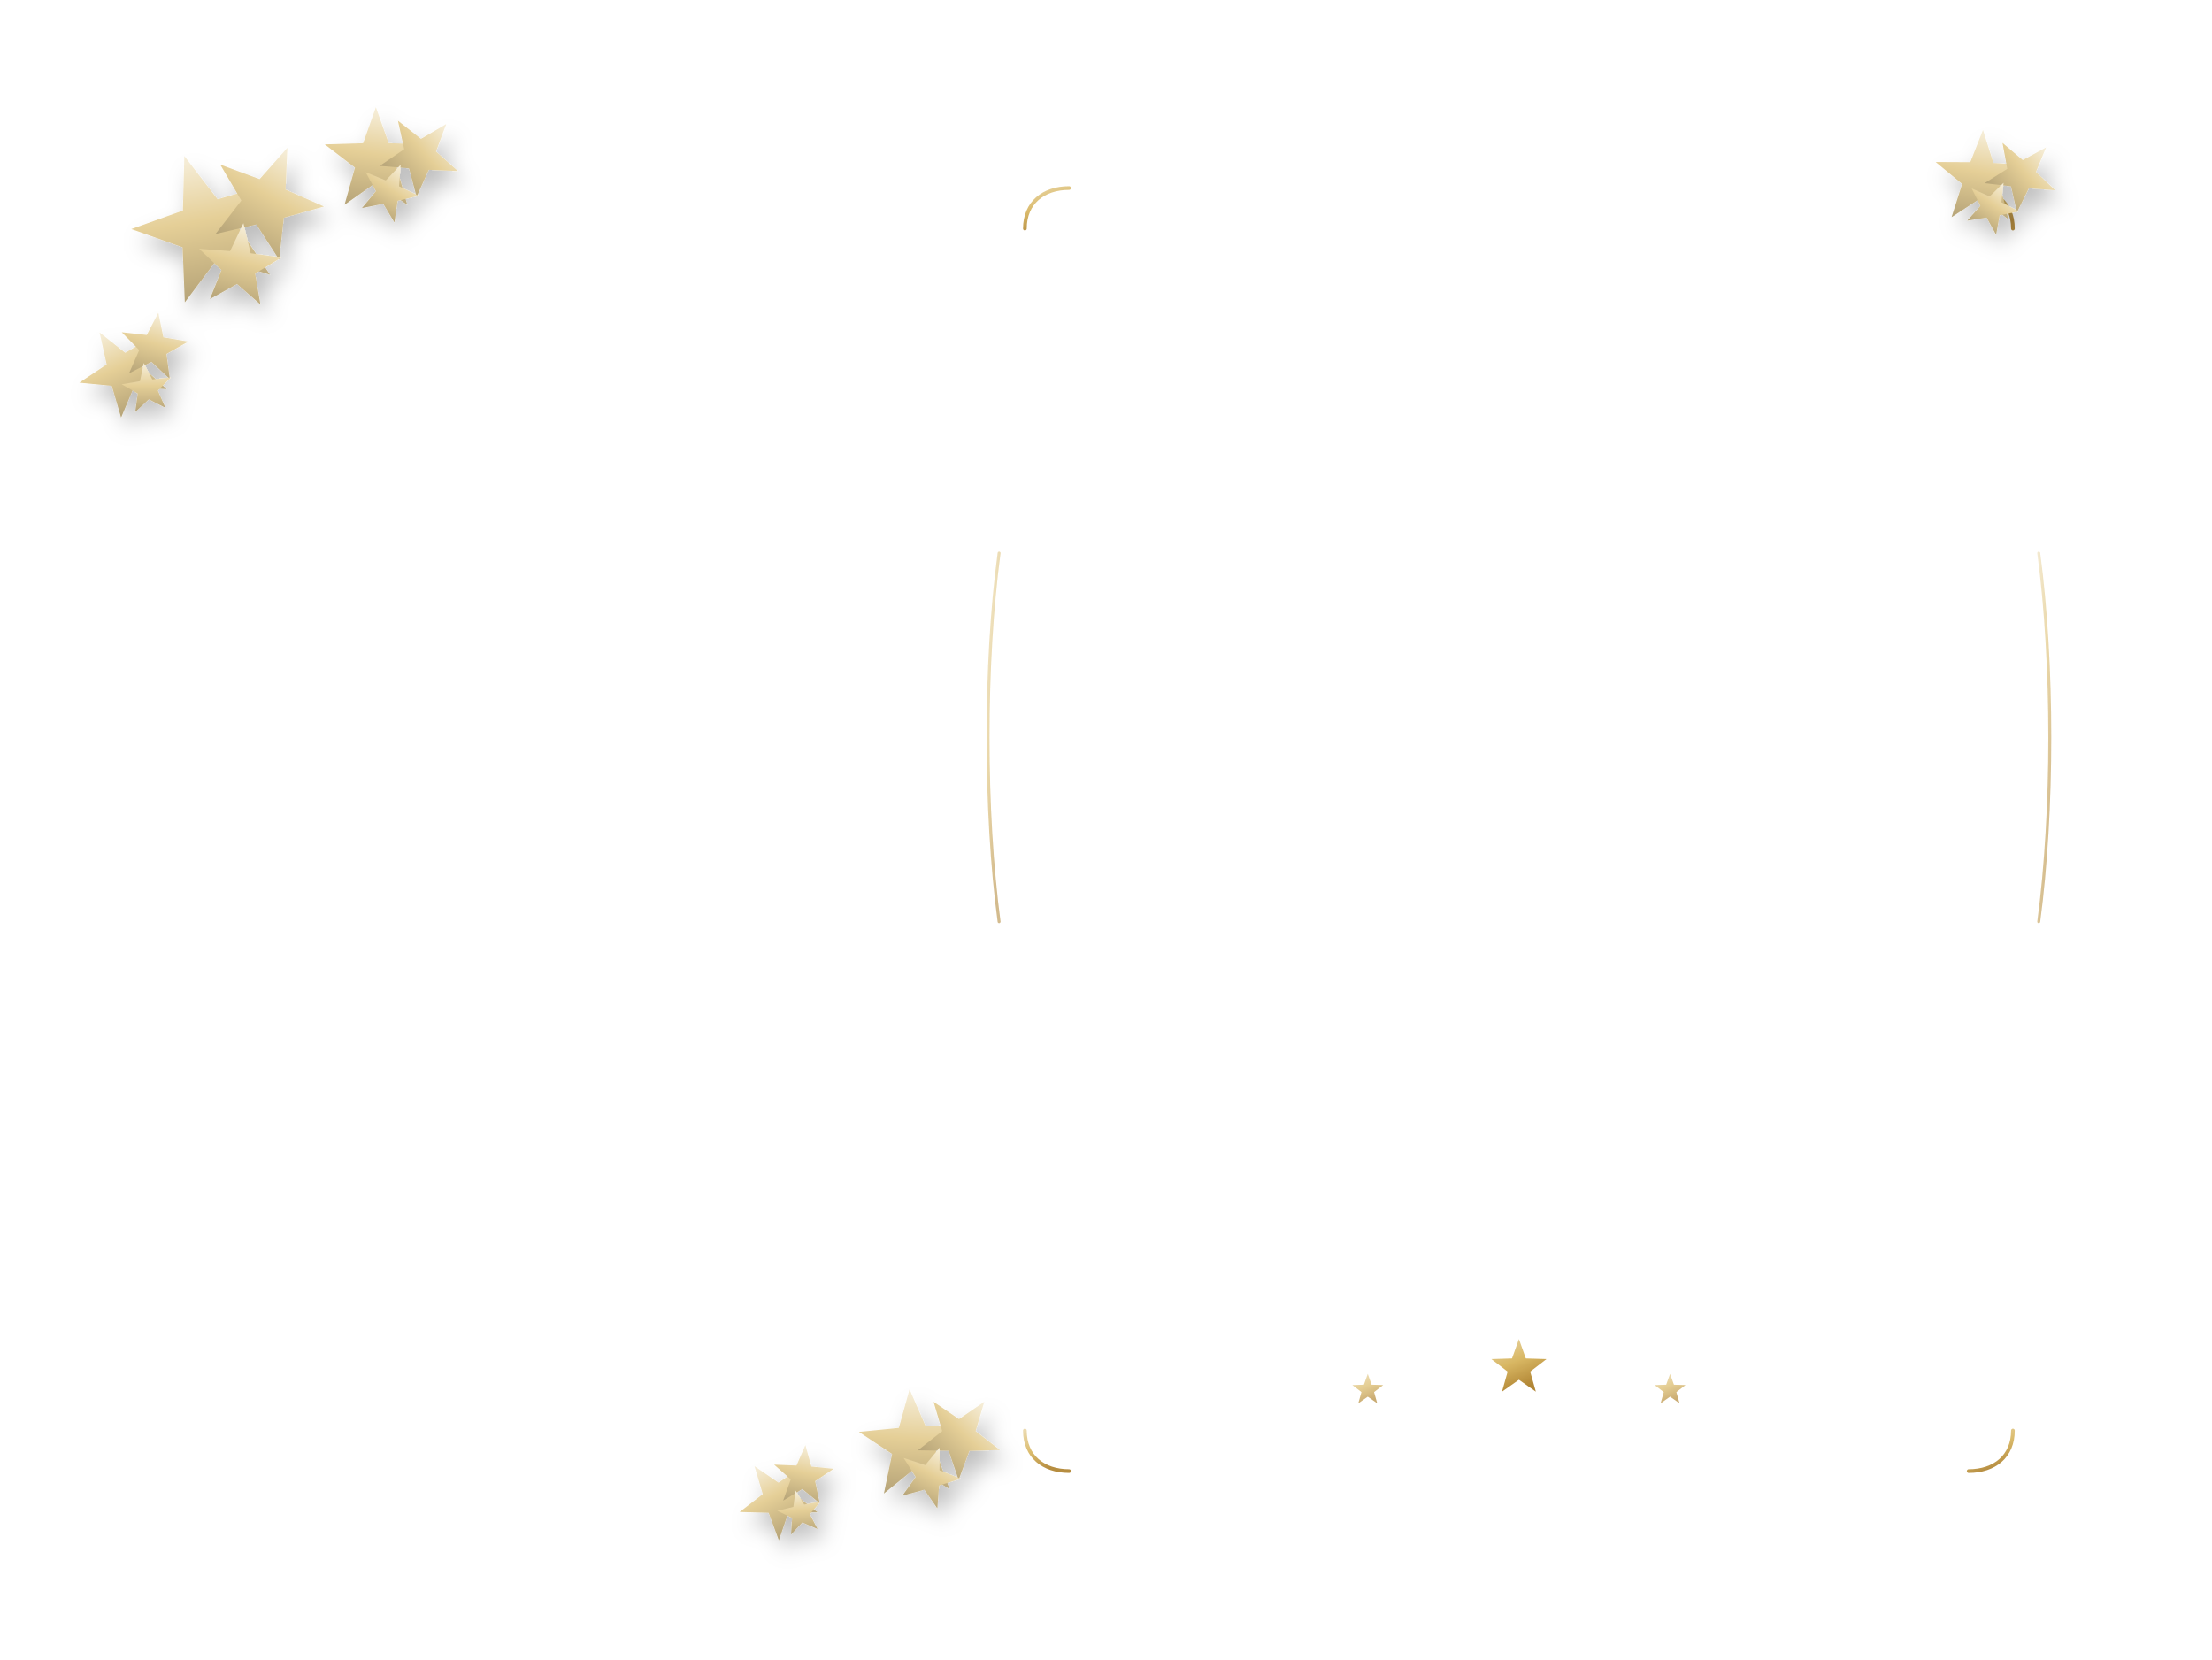
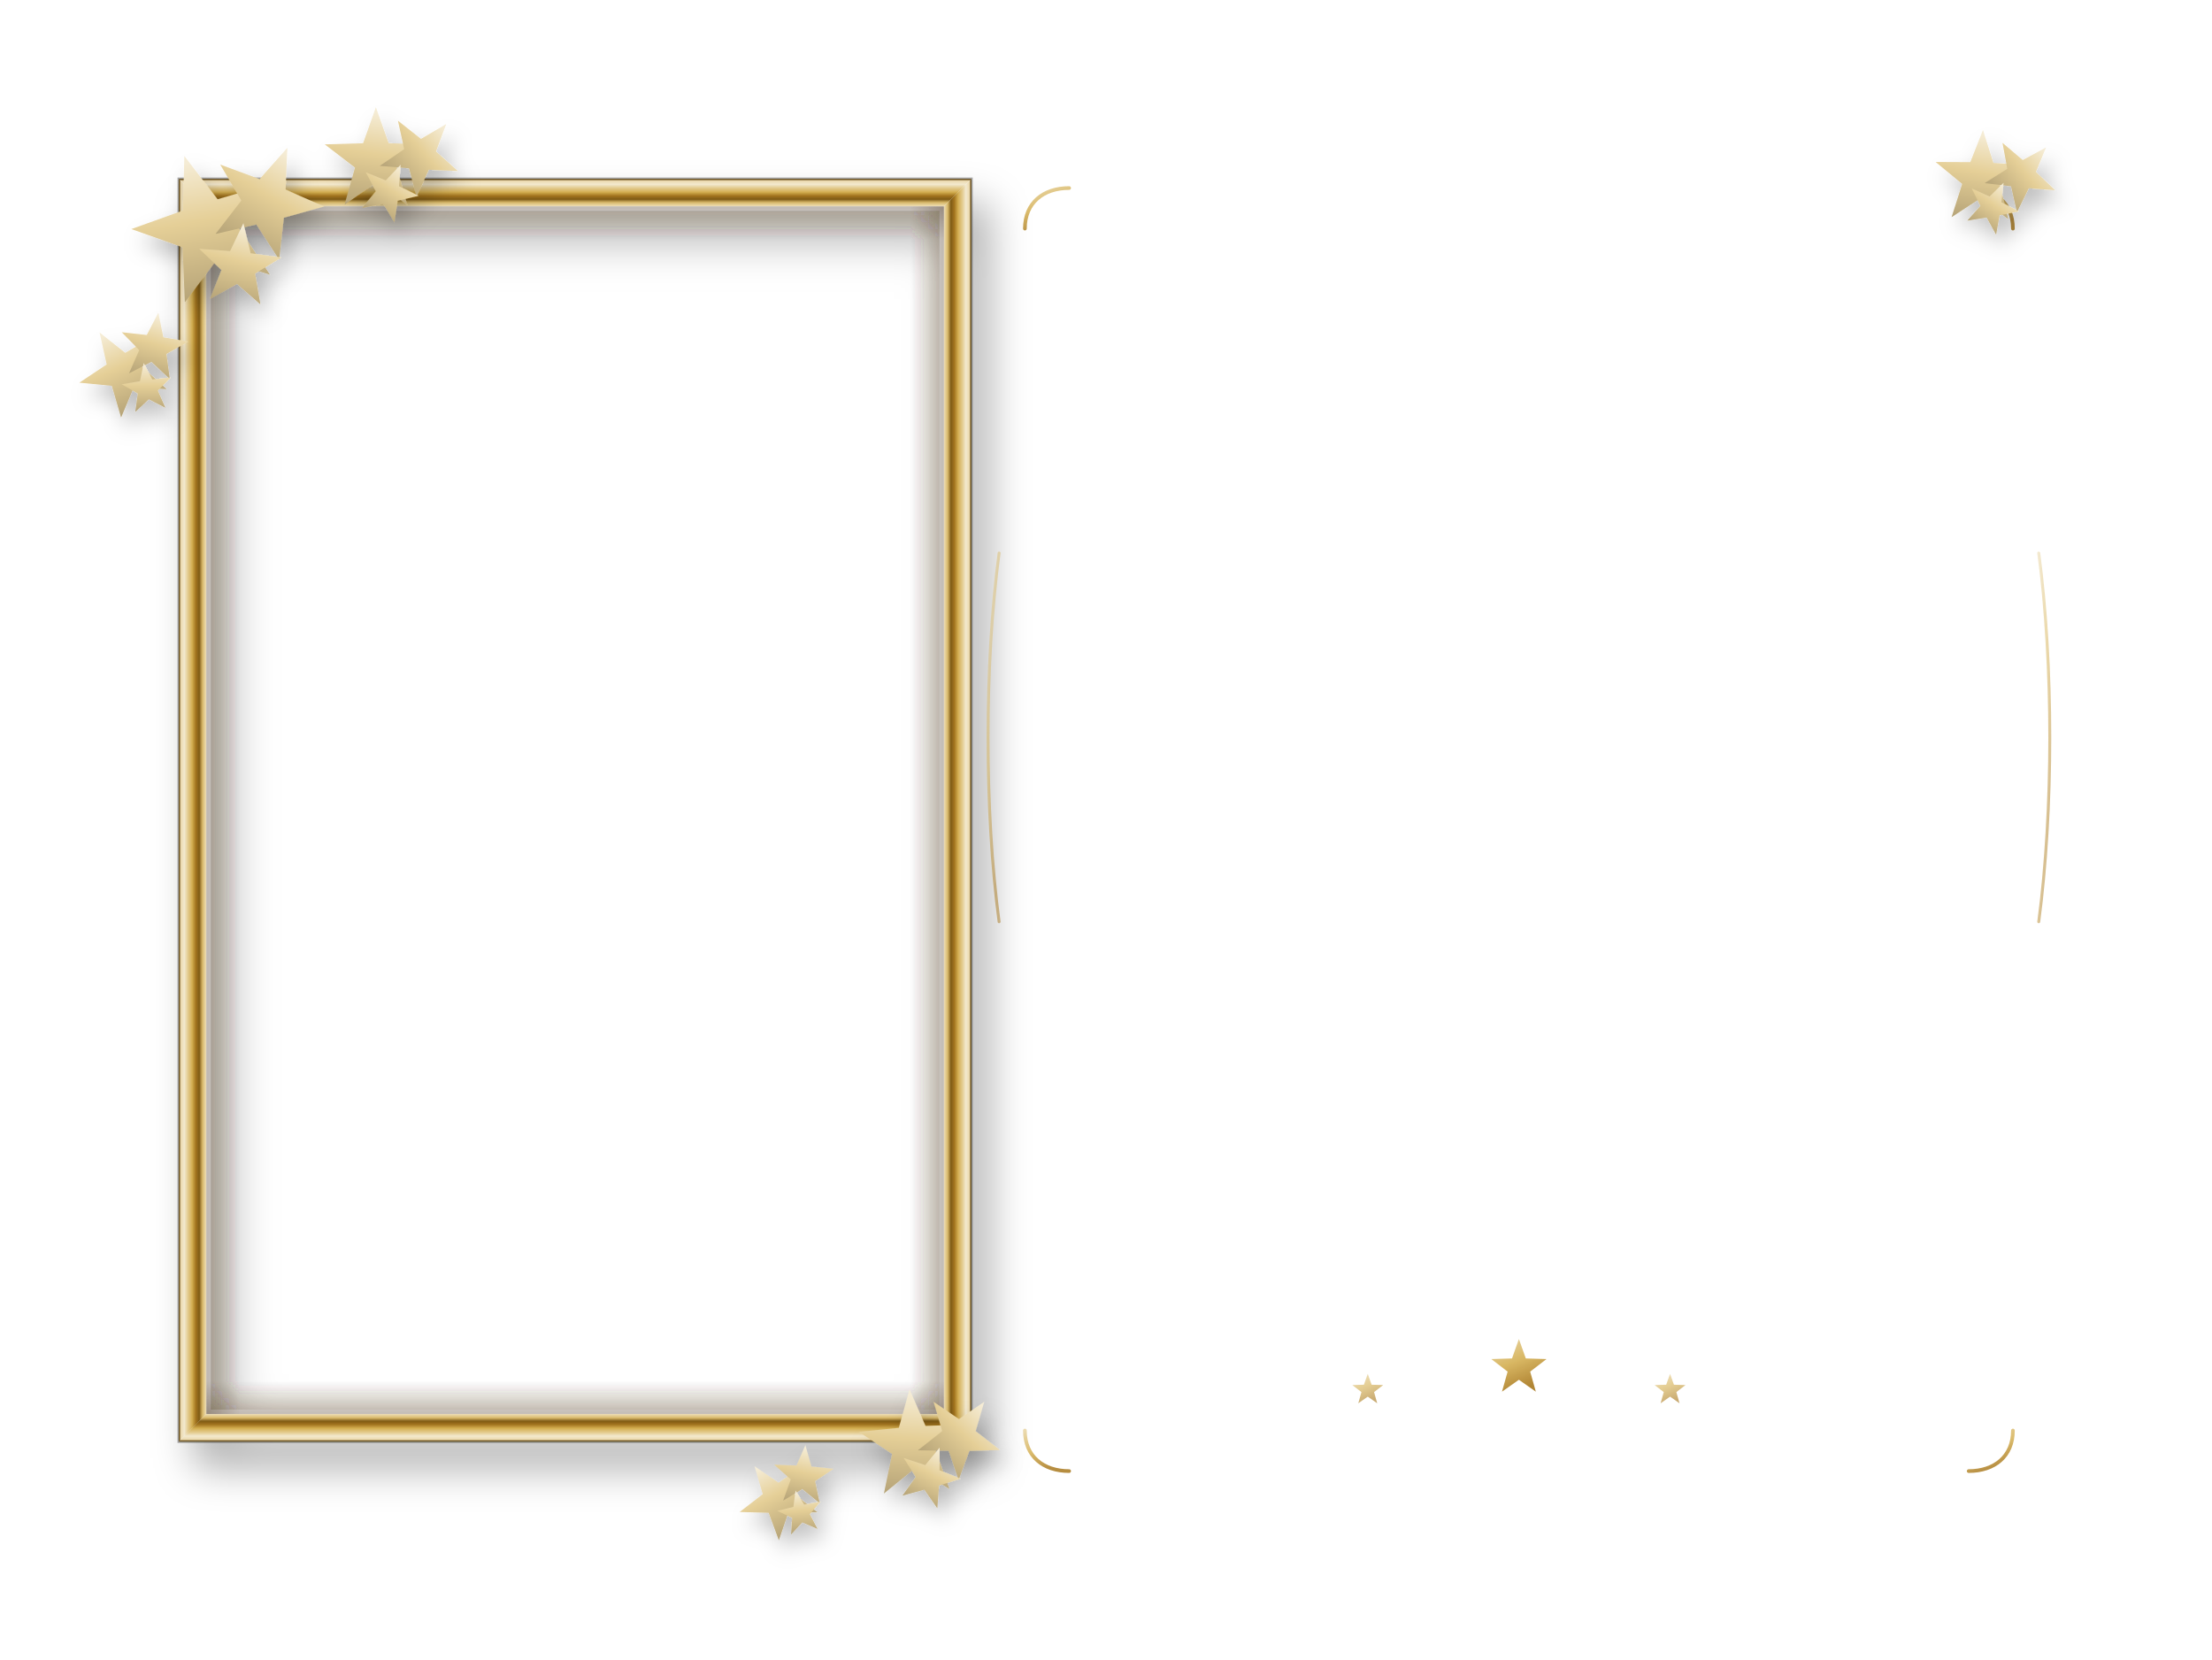
<svg xmlns="http://www.w3.org/2000/svg" viewBox="0 0 1200 900" width="1200" height="900">
  <defs>
+     <linearGradient id="bvT" x1="0" y1="0" x2="0" y2="1">
+       <stop offset="0%" stop-color="#986d1c" />
+       <stop offset="8%" stop-color="#ecdbb1" />
+       <stop offset="20%" stop-color="#f3e9cf" />
+       <stop offset="33%" stop-color="#e3cb8f" />
+       <stop offset="48%" stop-color="#d4af52" />
+       <stop offset="62%" stop-color="#a1731d" />
+       <stop offset="74%" stop-color="#7f5b17" />
+       <stop offset="86%" stop-color="#dabb6c" />
+       <stop offset="100%" stop-color="#eedfba" />
+     </linearGradient>
+     <linearGradient id="bvL" x1="0" y1="0" x2="1" y2="0">
+       <stop offset="0%" stop-color="#986d1c" />
+       <stop offset="8%" stop-color="#ecdbb1" />
+       <stop offset="20%" stop-color="#f3e9cf" />
+       <stop offset="33%" stop-color="#e3cb8f" />
+       <stop offset="48%" stop-color="#d4af52" />
+       <stop offset="62%" stop-color="#a1731d" />
+       <stop offset="74%" stop-color="#7f5b17" />
+       <stop offset="86%" stop-color="#dabb6c" />
+       <stop offset="100%" stop-color="#eedfba" />
+     </linearGradient>
+     <linearGradient id="bvB" x1="0" y1="1" x2="0" y2="0">
+       <stop offset="0%" stop-color="#986d1c" />
+       <stop offset="8%" stop-color="#ecdbb1" />
+       <stop offset="20%" stop-color="#f3e9cf" />
+       <stop offset="33%" stop-color="#e3cb8f" />
+       <stop offset="48%" stop-color="#d4af52" />
+       <stop offset="62%" stop-color="#a1731d" />
+       <stop offset="74%" stop-color="#7f5b17" />
+       <stop offset="86%" stop-color="#dabb6c" />
+       <stop offset="100%" stop-color="#eedfba" />
+     </linearGradient>
+     <linearGradient id="bvR" x1="1" y1="0" x2="0" y2="0">
+       <stop offset="0%" stop-color="#986d1c" />
+       <stop offset="8%" stop-color="#ecdbb1" />
+       <stop offset="20%" stop-color="#f3e9cf" />
+       <stop offset="33%" stop-color="#e3cb8f" />
+       <stop offset="48%" stop-color="#d4af52" />
+       <stop offset="62%" stop-color="#a1731d" />
+       <stop offset="74%" stop-color="#7f5b17" />
+       <stop offset="86%" stop-color="#dabb6c" />
+       <stop offset="100%" stop-color="#eedfba" />
+     </linearGradient>
+     <linearGradient id="isT" x1="0" y1="0" x2="0" y2="1">
+       <stop offset="0%" stop-color="#3d2610" stop-opacity="0.3" />
+       <stop offset="100%" stop-color="#3d2610" stop-opacity="0" />
+     </linearGradient>
+     <linearGradient id="isB" x1="0" y1="1" x2="0" y2="0">
+       <stop offset="0%" stop-color="#3d2610" stop-opacity="0.3" />
+       <stop offset="100%" stop-color="#3d2610" stop-opacity="0" />
+     </linearGradient>
+     <linearGradient id="isL" x1="0" y1="0" x2="1" y2="0">
+       <stop offset="0%" stop-color="#3d2610" stop-opacity="0.3" />
+       <stop offset="100%" stop-color="#3d2610" stop-opacity="0" />
+     </linearGradient>
+     <linearGradient id="isR" x1="1" y1="0" x2="0" y2="0">
+       <stop offset="0%" stop-color="#3d2610" stop-opacity="0.3" />
+       <stop offset="100%" stop-color="#3d2610" stop-opacity="0" />
+     </linearGradient>
+     <filter id="castR" x="-16%" y="-12%" width="136%" height="128%">
+       <feDropShadow dx="9" dy="14" stdDeviation="11" flood-color="#000000" flood-opacity="0.34" />
+     </filter>
    <linearGradient id="pt" x1="0" y1="1" x2="0.15" y2="0">
      <stop offset="0%" stop-color="#b3a176" />
      <stop offset="58%" stop-color="#e5cf97" />
      <stop offset="100%" stop-color="#f5ecd5" />
    </linearGradient>
    <symbol id="mot" viewBox="-50 -50 100 100">
      <path d="M0,-46 L11,-15 L44,-14 L18,6 L27,38 L0,19 L-27,38 L-18,6 L-44,-14 L-11,-15 Z" />
    </symbol>
    <symbol id="dec" viewBox="-100 -100 200 200">
      <g fill="url(#pt)" color="#a9791f">
        <use href="#mot" x="-50" y="-50" width="100" height="100" transform="translate(-22,10) rotate(-18) scale(1.5)" />
        <use href="#mot" x="-50" y="-50" width="100" height="100" transform="translate(30,-14) rotate(22) scale(1.15)" />
        <use href="#mot" x="-50" y="-50" width="100" height="100" transform="translate(6,44) rotate(6) scale(0.85)" />
      </g>
    </symbol>
    <linearGradient id="pnl" x1="0" y1="0" x2="0.4" y2="1">
      <stop offset="0%" stop-color="#e7d3a0" />
      <stop offset="52%" stop-color="#d4af52" />
      <stop offset="100%" stop-color="#a9791f" />
    </linearGradient>
    <symbol id="pmo" viewBox="-50 -50 100 100">
      <path d="M0,-46 L11,-15 L44,-14 L18,6 L27,38 L0,19 L-27,38 L-18,6 L-44,-14 L-11,-15 Z" />
    </symbol>
    <filter id="dr" x="-26%" y="-26%" width="154%" height="154%">
      <feDropShadow dx="4" dy="7" stdDeviation="6" flood-color="#000000" flood-opacity="0.26" />
    </filter>
  </defs>
+   <g transform="translate(112,112)" filter="url(#castR)">
+     <path d="M-15,-15 L415,-15 L400,0 L0,0 Z" fill="url(#bvT)" />
+     <path d="M-15,-15 L0,0 L0,655 L-15,670 Z" fill="url(#bvL)" />
+     <path d="M415,-15 L415,670 L400,655 L400,0 Z" fill="url(#bvR)" />
+     <path d="M415,670 L-15,670 L0,655 L400,655 Z" fill="url(#bvB)" />
+     <rect x="-15" y="-15" width="430" height="685" fill="none" stroke="#00000055" stroke-width="1.4" />
+     <rect x="1.2" y="1.2" width="397.6" height="652.6" fill="none" stroke="#ffffffaa" stroke-width="2.2" />
+     <rect x="0" y="0" width="400" height="18" fill="url(#isT)" />
+     <rect x="0" y="637" width="400" height="18" fill="url(#isB)" />
+     <rect x="0" y="0" width="18" height="655" fill="url(#isL)" />
+     <rect x="382" y="0" width="18" height="655" fill="url(#isR)" />
+   </g>
  <g fill="none" stroke="url(#pnl)" stroke-linecap="round" opacity="0.85">
    <path d="M556,124 C556,110 566,102 580,102" stroke-width="2" />
    <path d="M1092,124 C1092,110 1082,102 1068,102" stroke-width="2" />
    <path d="M556,776 C556,790 566,798 580,798" stroke-width="2" />
    <path d="M1092,776 C1092,790 1082,798 1068,798" stroke-width="2" />
    <path d="M542,300 C534,360 534,440 542,500" stroke-width="1.6" opacity="0.6" />
    <path d="M1106,300 C1114,360 1114,440 1106,500" stroke-width="1.6" opacity="0.6" />
  </g>
  <g fill="url(#pnl)" opacity="0.9">
    <use href="#pmo" x="-50" y="-50" width="100" height="100" transform="translate(824,742) scale(0.34)" />
    <use href="#pmo" x="-50" y="-50" width="100" height="100" transform="translate(742,754) scale(0.19)" opacity="0.7" />
    <use href="#pmo" x="-50" y="-50" width="100" height="100" transform="translate(906,754) scale(0.19)" opacity="0.7" />
  </g>
  <g filter="url(#dr)">
    <use href="#dec" x="-100" y="-100" width="200" height="200" transform="translate(126,118) scale(0.6)" />
    <use href="#dec" x="-100" y="-100" width="200" height="200" transform="translate(214,86) rotate(18) scale(0.42)" />
    <use href="#dec" x="-100" y="-100" width="200" height="200" transform="translate(74,196) rotate(-14) scale(0.36)" />
    <use href="#dec" x="-100" y="-100" width="200" height="200" transform="translate(506,782) rotate(14) scale(0.44)" />
    <use href="#dec" x="-100" y="-100" width="200" height="200" transform="translate(428,808) rotate(-18) scale(0.32)" />
    <use href="#dec" x="-100" y="-100" width="200" height="200" transform="translate(1084,96) rotate(20) scale(0.38)" />
  </g>
</svg>
